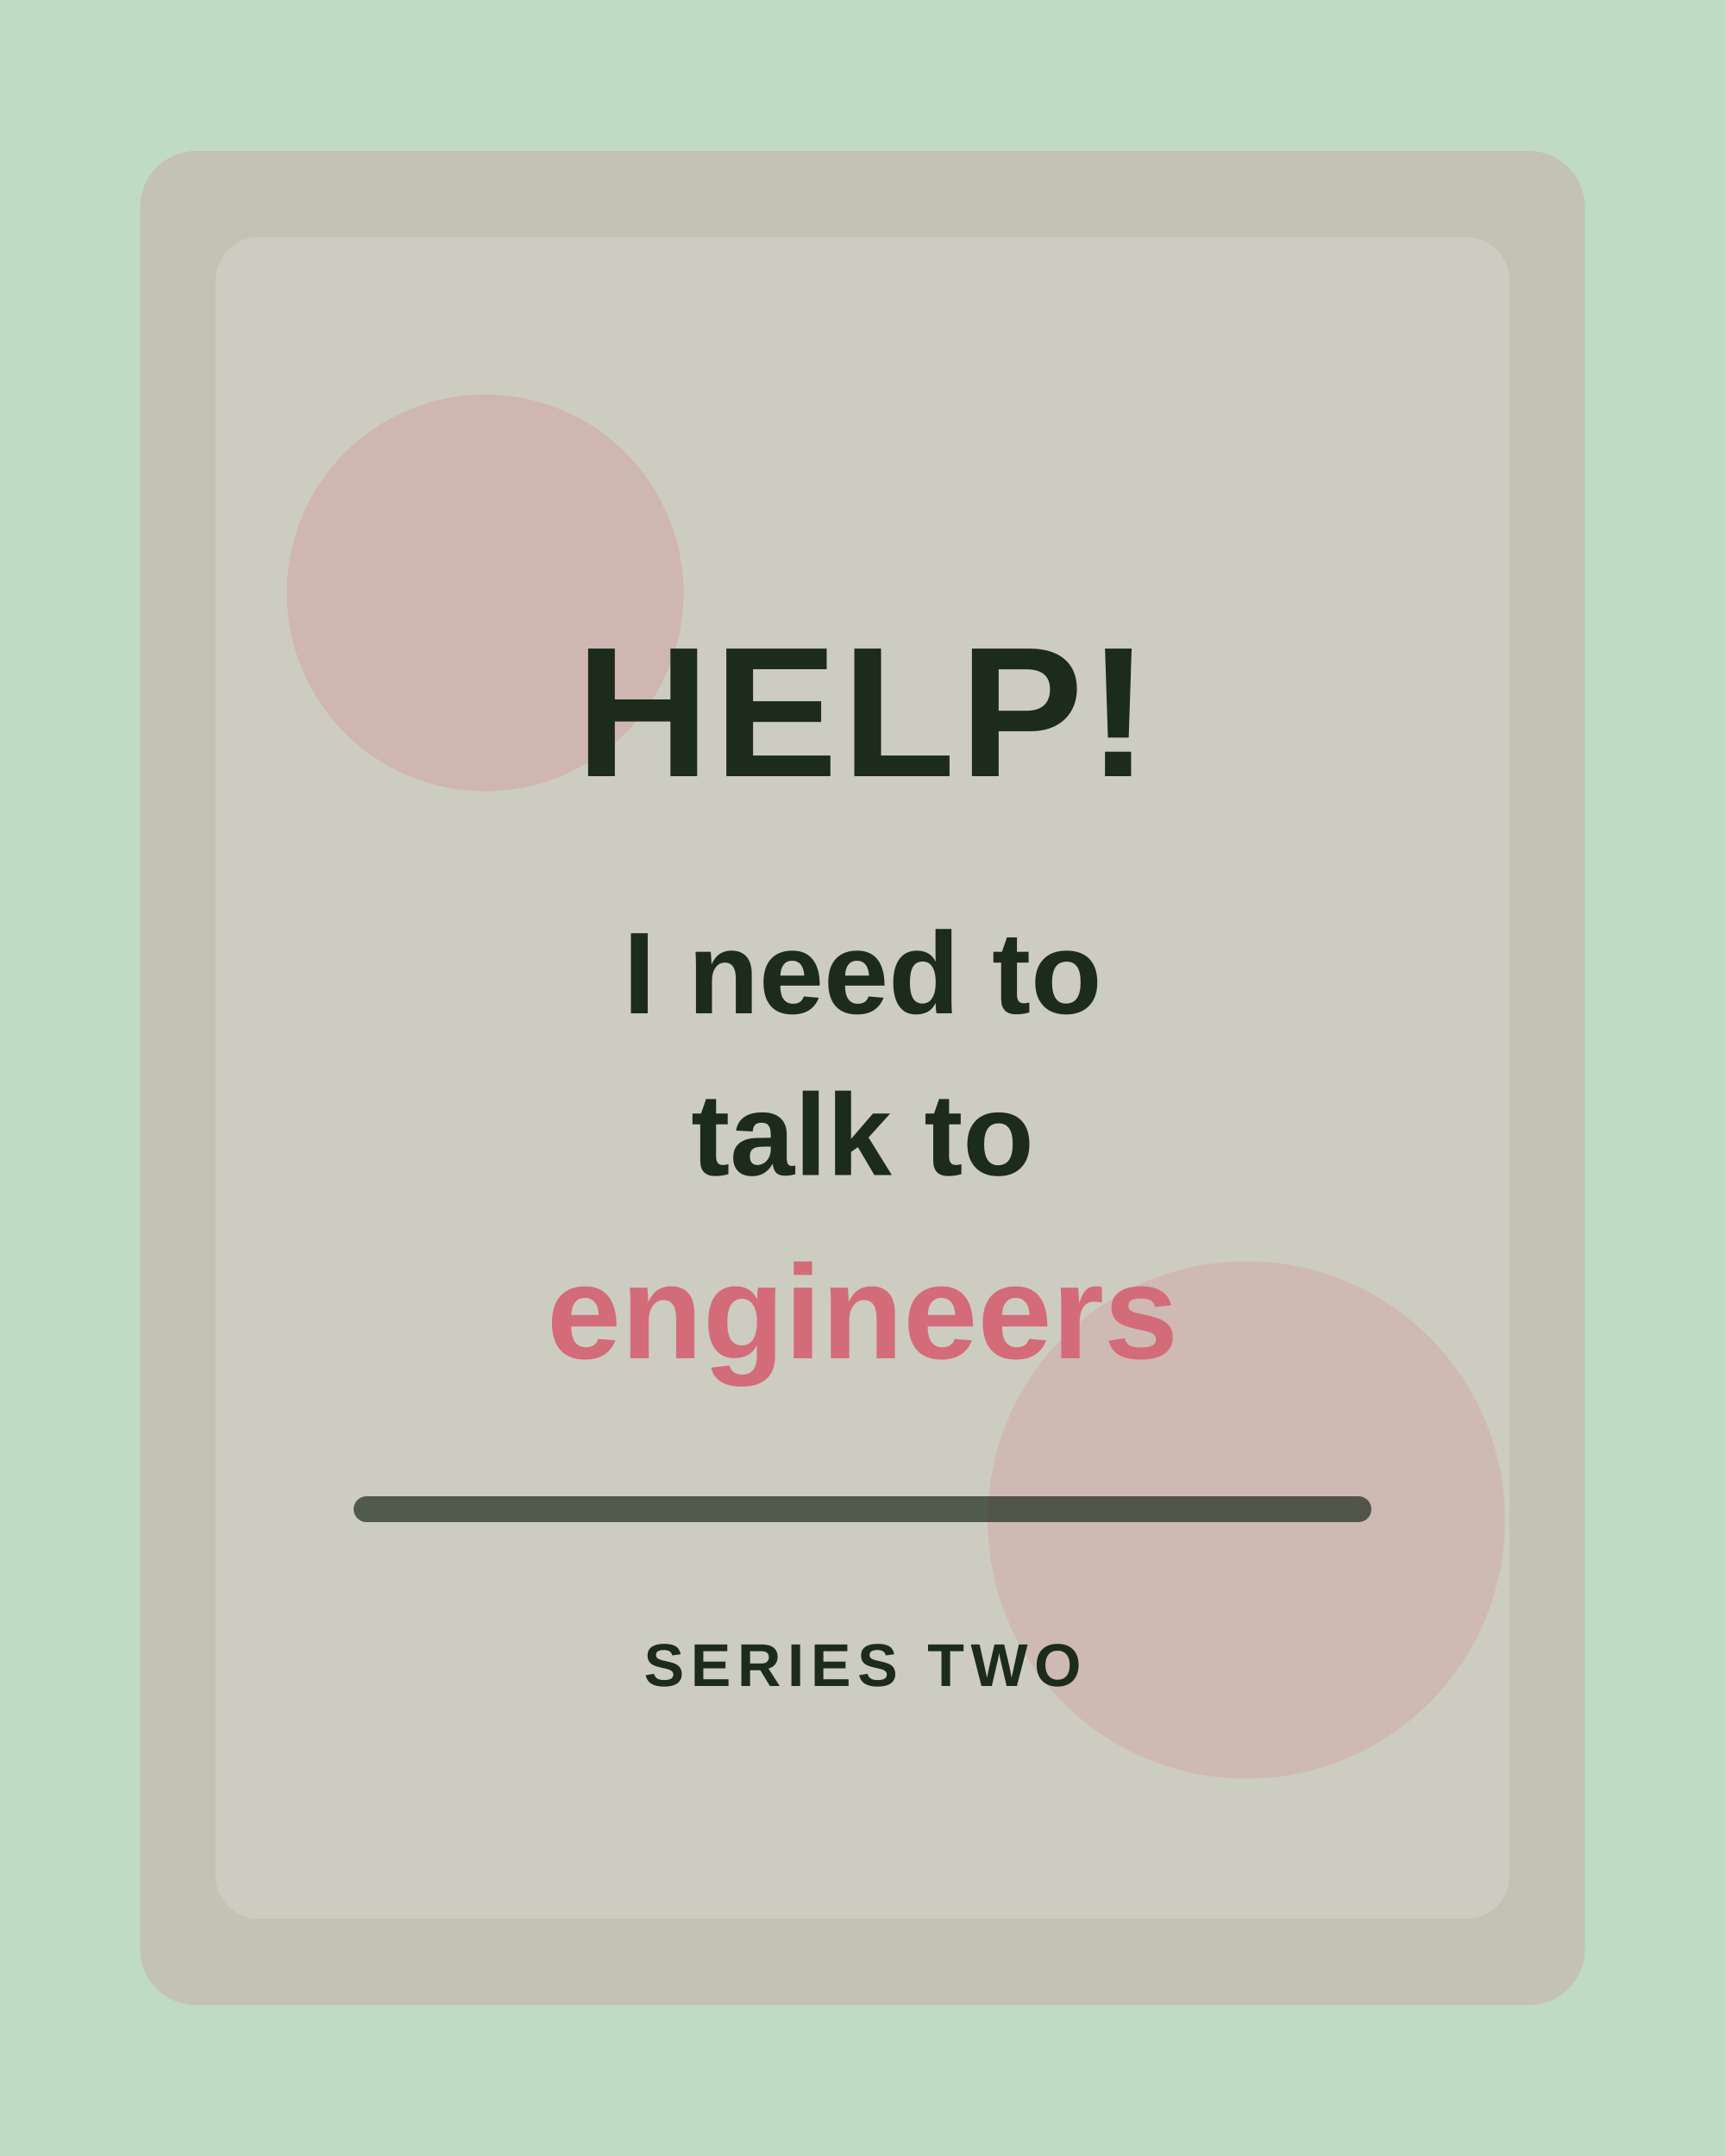
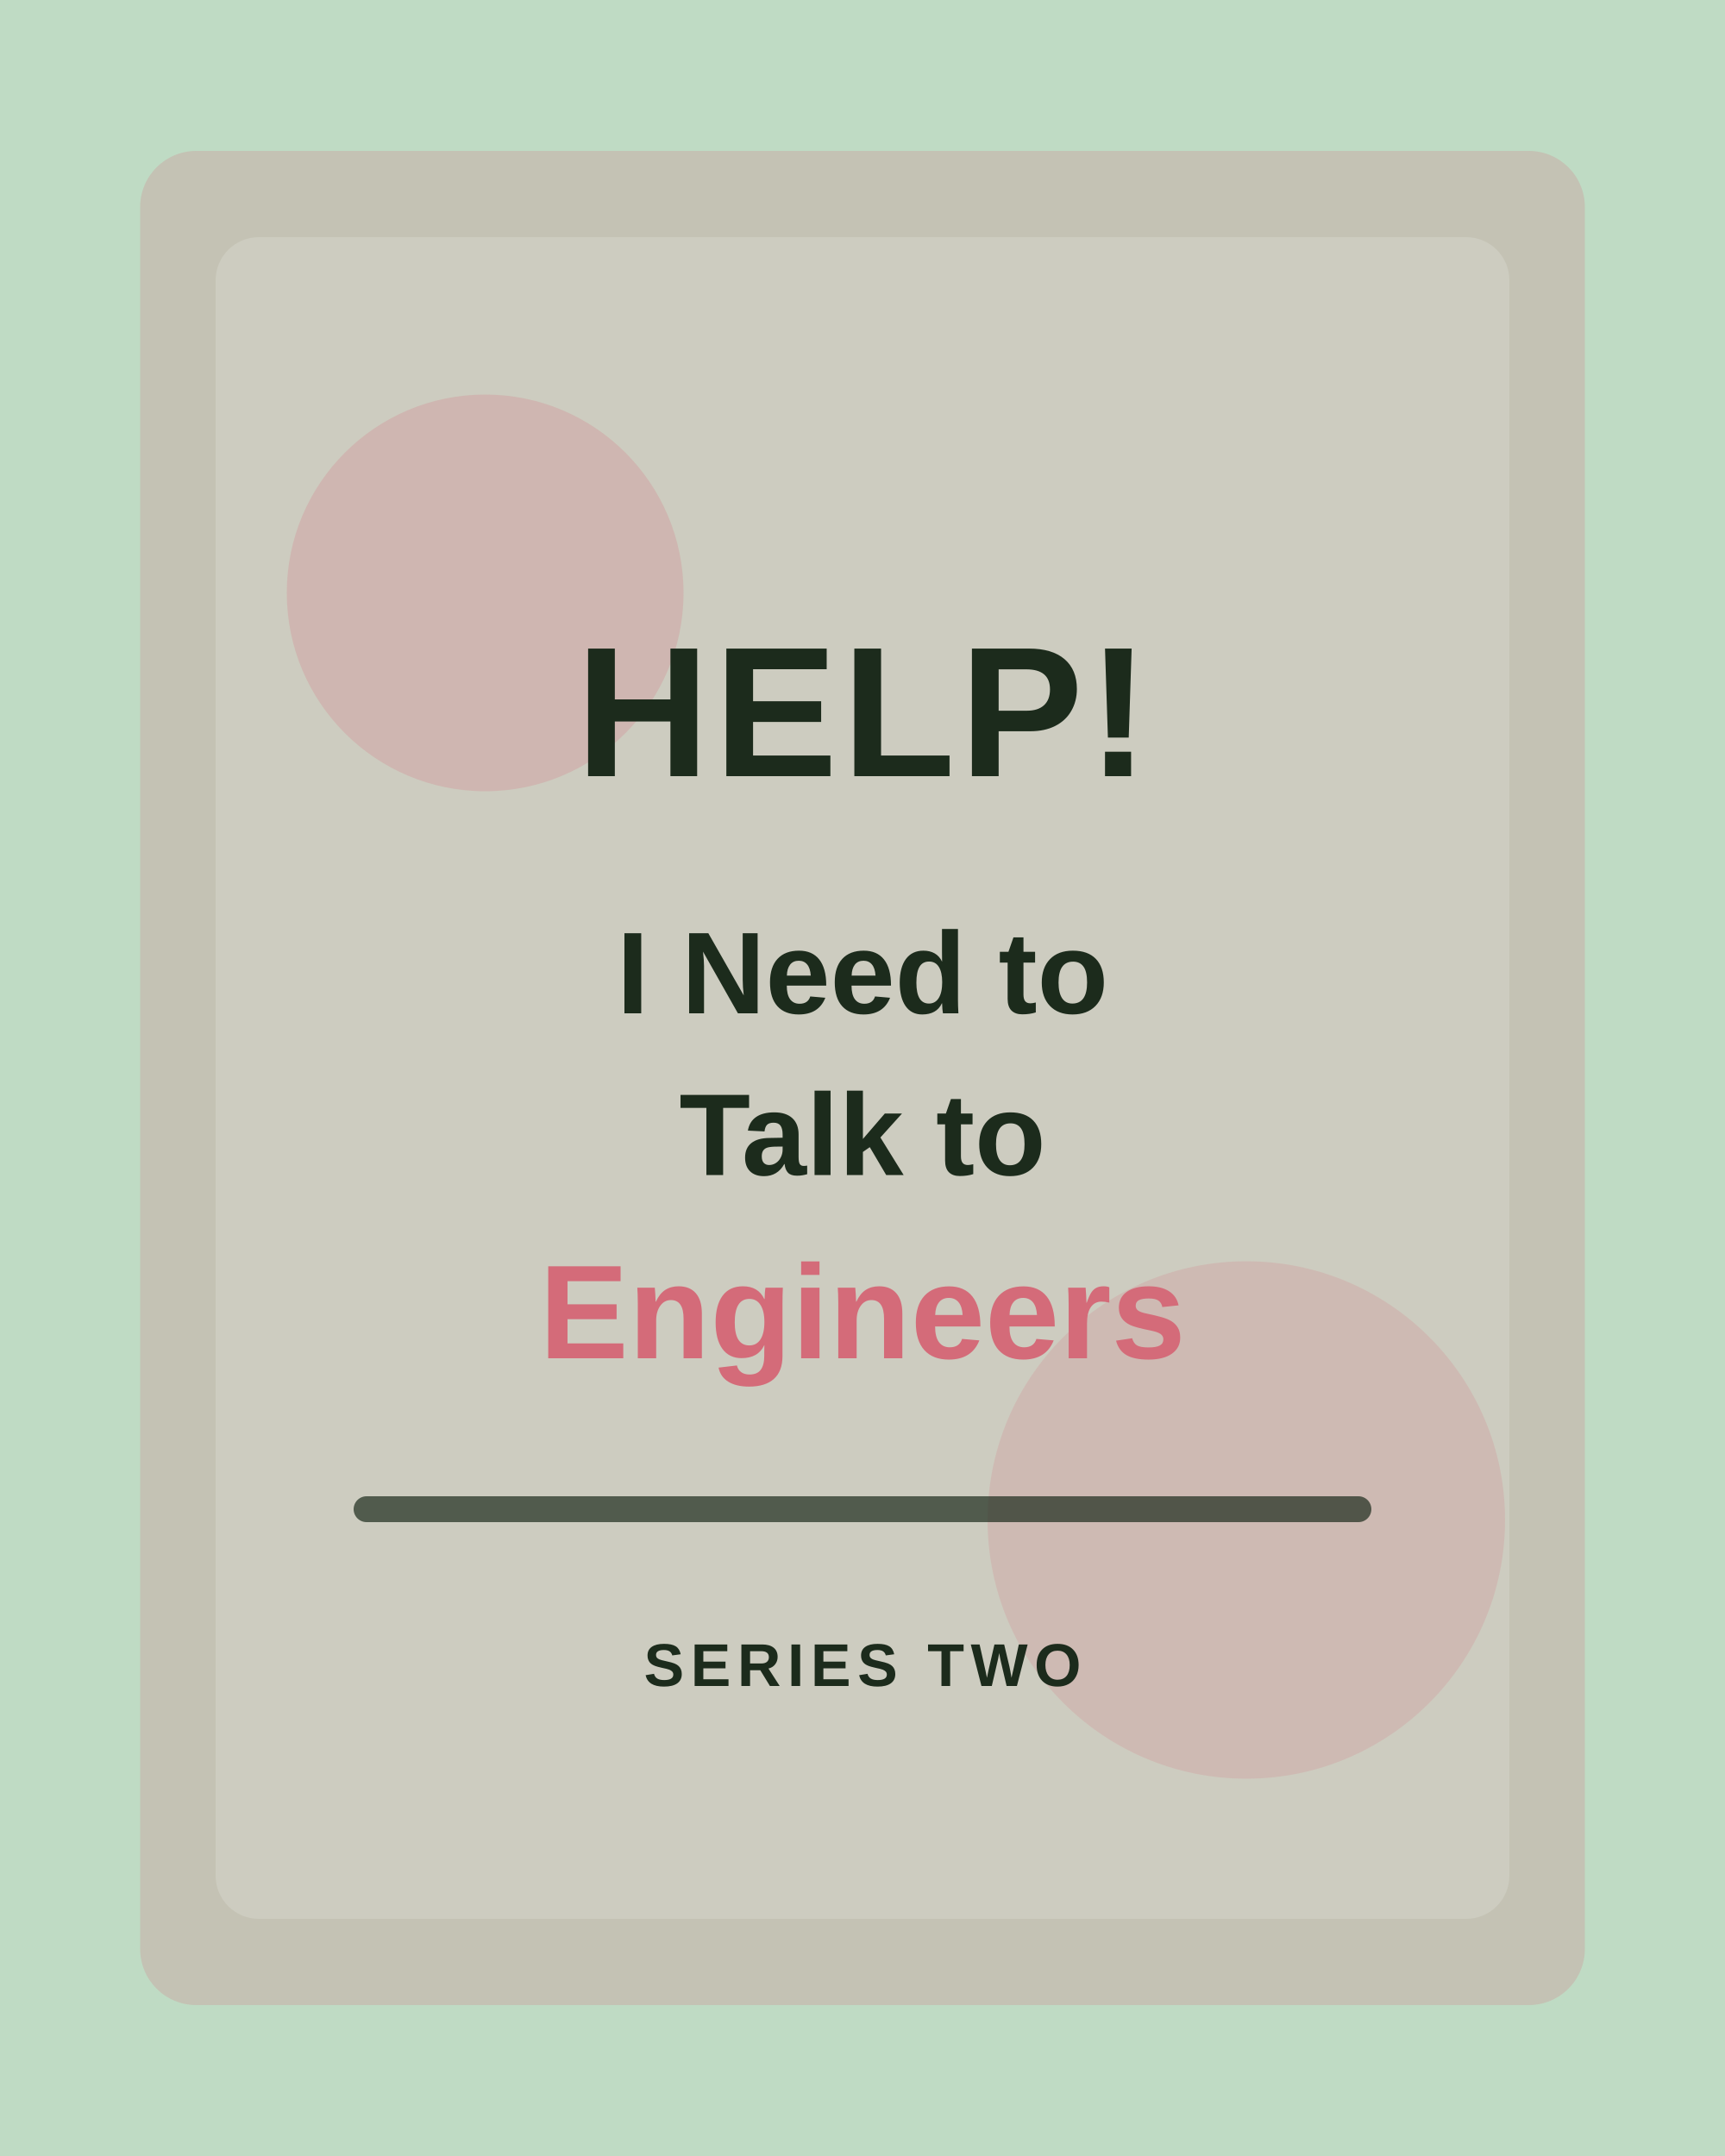
<svg xmlns="http://www.w3.org/2000/svg" viewBox="0 0 800 1000" role="img" aria-labelledby="title desc">
  <rect width="800" height="1000" fill="#BFDBC4" />
  <rect x="65" y="70" width="670" height="860" rx="26" fill="#D46B79" opacity="0.22" />
  <rect x="100" y="110" width="600" height="780" rx="20" fill="#F5FAF5" opacity="0.18" />
  <circle cx="225" cy="275" r="92" fill="#D46B79" opacity="0.22" />
  <circle cx="578" cy="705" r="120" fill="#D46B79" opacity="0.18" />
  <text x="400" y="360" text-anchor="middle" font-family="Verdana, Arial, sans-serif" font-weight="700" font-size="86" fill="#1C2B1C" letter-spacing="2">HELP!</text>
-   <text x="400" y="470" text-anchor="middle" font-family="Verdana, Arial, sans-serif" font-weight="700" font-size="54" fill="#1C2B1C">I need to</text>
-   <text x="400" y="545" text-anchor="middle" font-family="Verdana, Arial, sans-serif" font-weight="700" font-size="54" fill="#1C2B1C">talk to</text>
-   <text x="400" y="630" text-anchor="middle" font-family="Verdana, Arial, sans-serif" font-weight="700" font-size="62" fill="#D46B79">engineers</text>
+   <text x="400" y="470" text-anchor="middle" font-family="Verdana, Arial, sans-serif" font-weight="700" font-size="54" fill="#1C2B1C">I Need to</text>
+   <text x="400" y="545" text-anchor="middle" font-family="Verdana, Arial, sans-serif" font-weight="700" font-size="54" fill="#1C2B1C">Talk to</text>
+   <text x="400" y="630" text-anchor="middle" font-family="Verdana, Arial, sans-serif" font-weight="700" font-size="62" fill="#D46B79">Engineers</text>
  <line x1="170" y1="700" x2="630" y2="700" stroke="#1C2B1C" stroke-width="12" stroke-linecap="round" opacity="0.7" />
  <text x="400" y="782" text-anchor="middle" font-family="Verdana, Arial, sans-serif" font-weight="600" font-size="28" fill="#1C2B1C" letter-spacing="3">SERIES TWO</text>
</svg>
